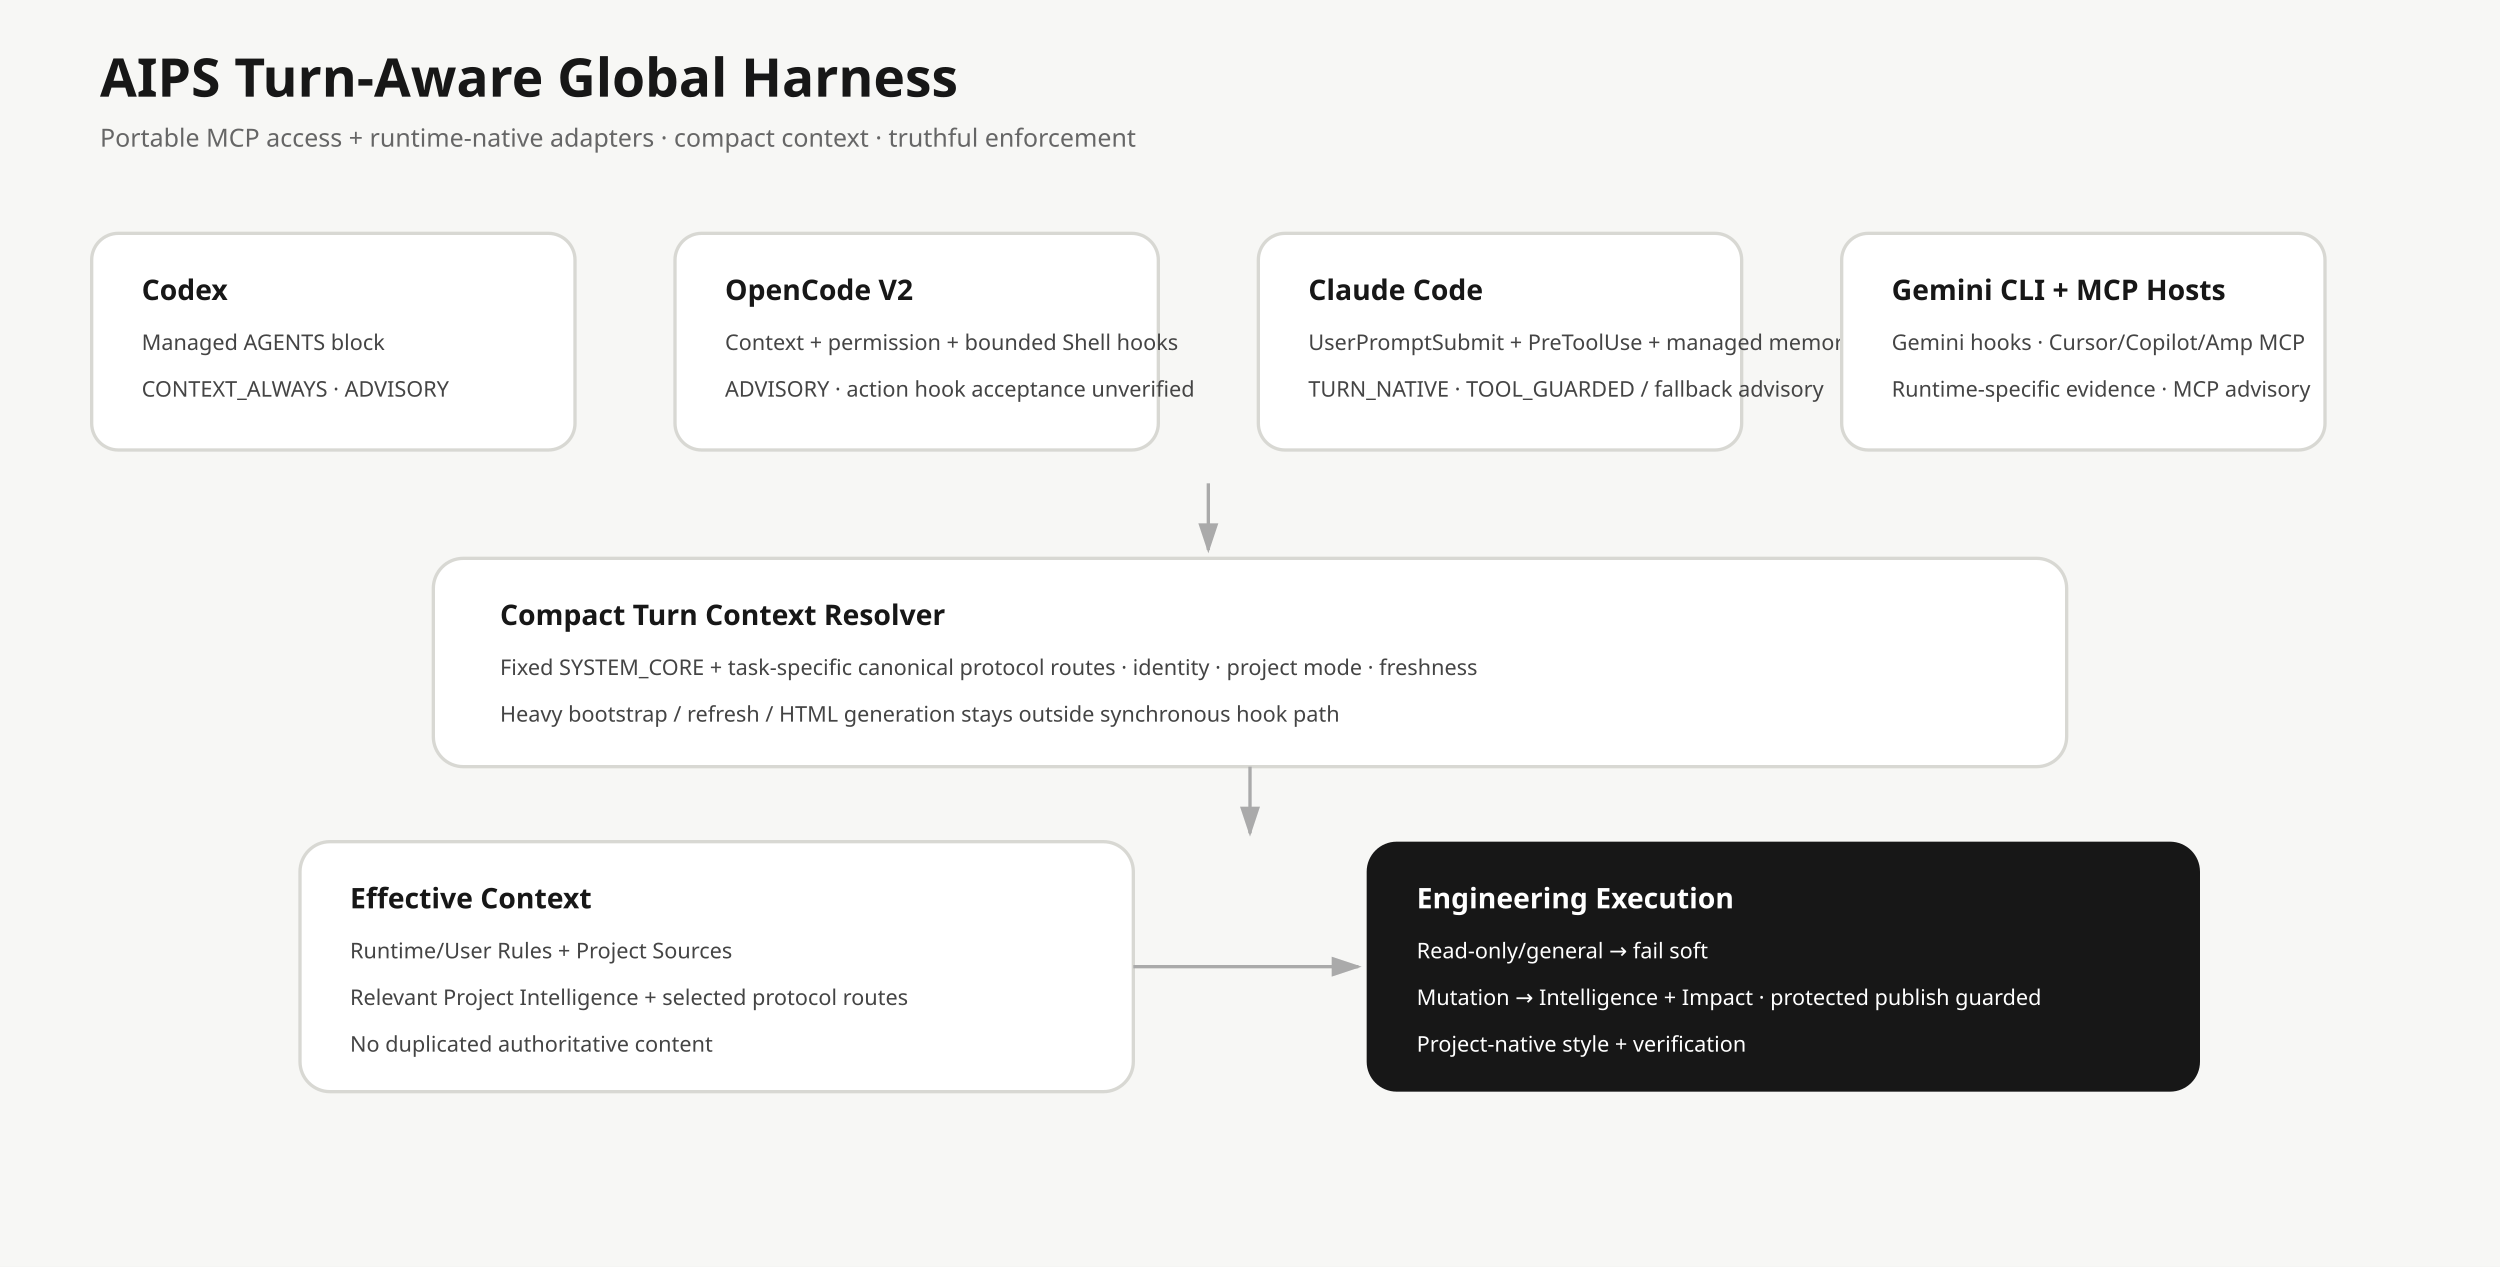
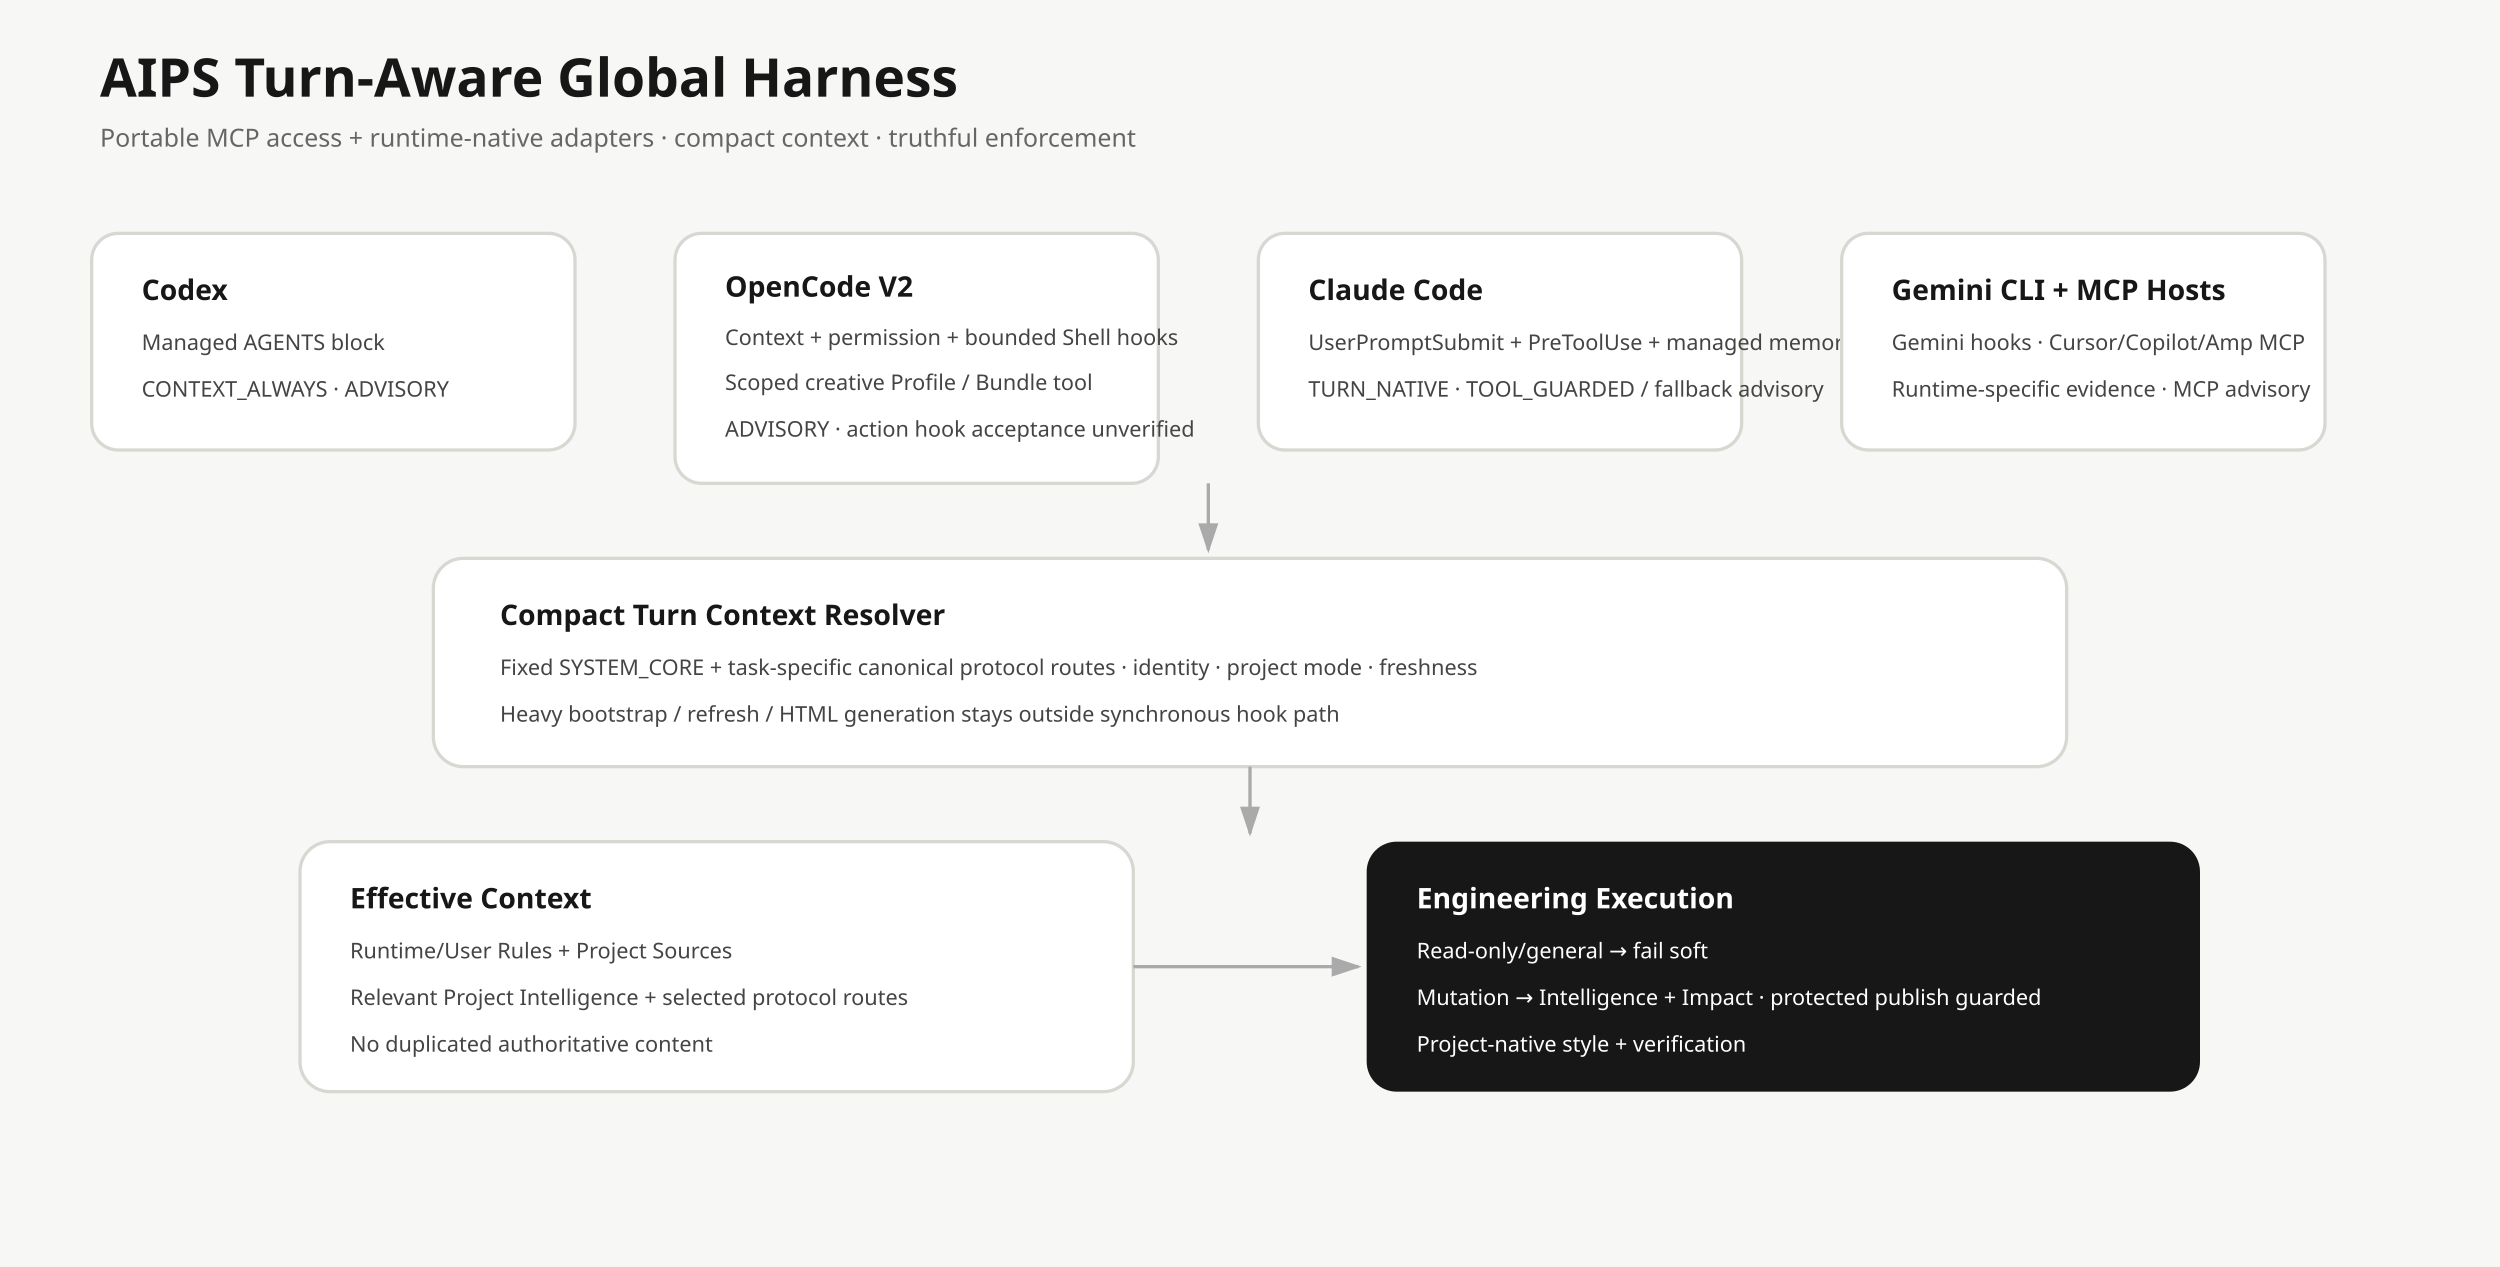
<svg xmlns="http://www.w3.org/2000/svg" width="1500" height="760" viewBox="0 0 1500 760">
  <rect width="1500" height="760" fill="#f7f7f5" />
  <style>.title{font:700 32px system-ui,sans-serif;fill:#171717}.sub{font:400 15px system-ui,sans-serif;fill:#666}.h{font:700 17px system-ui,sans-serif;fill:#171717}.t{font:400 13px system-ui,sans-serif;fill:#444}.box{fill:#fff;stroke:#d8d8d3;stroke-width:2}.dark{fill:#171717}.white{fill:#fff}.line{stroke:#aaa;stroke-width:2;fill:none;marker-end:url(#a)}</style>
  <defs>
    <marker id="a" markerWidth="10" markerHeight="10" refX="8" refY="3" orient="auto">
      <path d="M0,0 L0,6 L9,3 z" fill="#aaa" />
    </marker>
  </defs>
  <text x="60" y="58" class="title">AIPS Turn-Aware Global Harness</text>
  <text x="60" y="88" class="sub">Portable MCP access + runtime-native adapters · compact context · truthful enforcement</text>
  <rect x="55" y="140" width="290" height="130" rx="16" class="box" />
  <text x="85" y="180" class="h">Codex</text>
  <text x="85" y="210" class="t">Managed AGENTS block</text>
  <text x="85" y="238" class="t">CONTEXT_ALWAYS · ADVISORY</text>
-   <rect x="405" y="140" width="290" height="130" rx="16" class="box" />
-   <text x="435" y="180" class="h">OpenCode V2</text>
-   <text x="435" y="210" class="t">Context + permission + bounded Shell hooks</text>
-   <text x="435" y="238" class="t">ADVISORY · action hook acceptance unverified</text>
+   <rect x="405" y="140" width="290" height="150" rx="16" class="box" />
+   <text x="435" y="178" class="h">OpenCode V2</text>
+   <text x="435" y="207" class="t">Context + permission + bounded Shell hooks</text>
+   <text x="435" y="234" class="t">Scoped creative Profile / Bundle tool</text>
+   <text x="435" y="262" class="t">ADVISORY · action hook acceptance unverified</text>
  <rect x="755" y="140" width="290" height="130" rx="16" class="box" />
  <text x="785" y="180" class="h">Claude Code</text>
  <text x="785" y="210" class="t">UserPromptSubmit + PreToolUse + managed memory</text>
  <text x="785" y="238" class="t">TURN_NATIVE · TOOL_GUARDED / fallback advisory</text>
  <rect x="1105" y="140" width="290" height="130" rx="16" class="box" />
  <text x="1135" y="180" class="h">Gemini CLI + MCP Hosts</text>
  <text x="1135" y="210" class="t">Gemini hooks · Cursor/Copilot/Amp MCP</text>
  <text x="1135" y="238" class="t">Runtime-specific evidence · MCP advisory</text>
  <path d="M725 290 L725 330" class="line" />
  <rect x="260" y="335" width="980" height="125" rx="18" class="box" />
  <text x="300" y="375" class="h">Compact Turn Context Resolver</text>
  <text x="300" y="405" class="t">Fixed SYSTEM_CORE + task-specific canonical protocol routes · identity · project mode · freshness</text>
  <text x="300" y="433" class="t">Heavy bootstrap / refresh / HTML generation stays outside synchronous hook path</text>
  <path d="M750 460 L750 500" class="line" />
  <rect x="180" y="505" width="500" height="150" rx="18" class="box" />
  <text x="210" y="545" class="h">Effective Context</text>
  <text x="210" y="575" class="t">Runtime/User Rules + Project Sources</text>
  <text x="210" y="603" class="t">Relevant Project Intelligence + selected protocol routes</text>
  <text x="210" y="631" class="t">No duplicated authoritative content</text>
  <rect x="820" y="505" width="500" height="150" rx="18" class="dark" />
  <text x="850" y="545" class="h white">Engineering Execution</text>
  <text x="850" y="575" class="t white">Read-only/general → fail soft</text>
  <text x="850" y="603" class="t white">Mutation → Intelligence + Impact · protected publish guarded</text>
  <text x="850" y="631" class="t white">Project-native style + verification</text>
  <path d="M680 580 L815 580" class="line" />
</svg>
